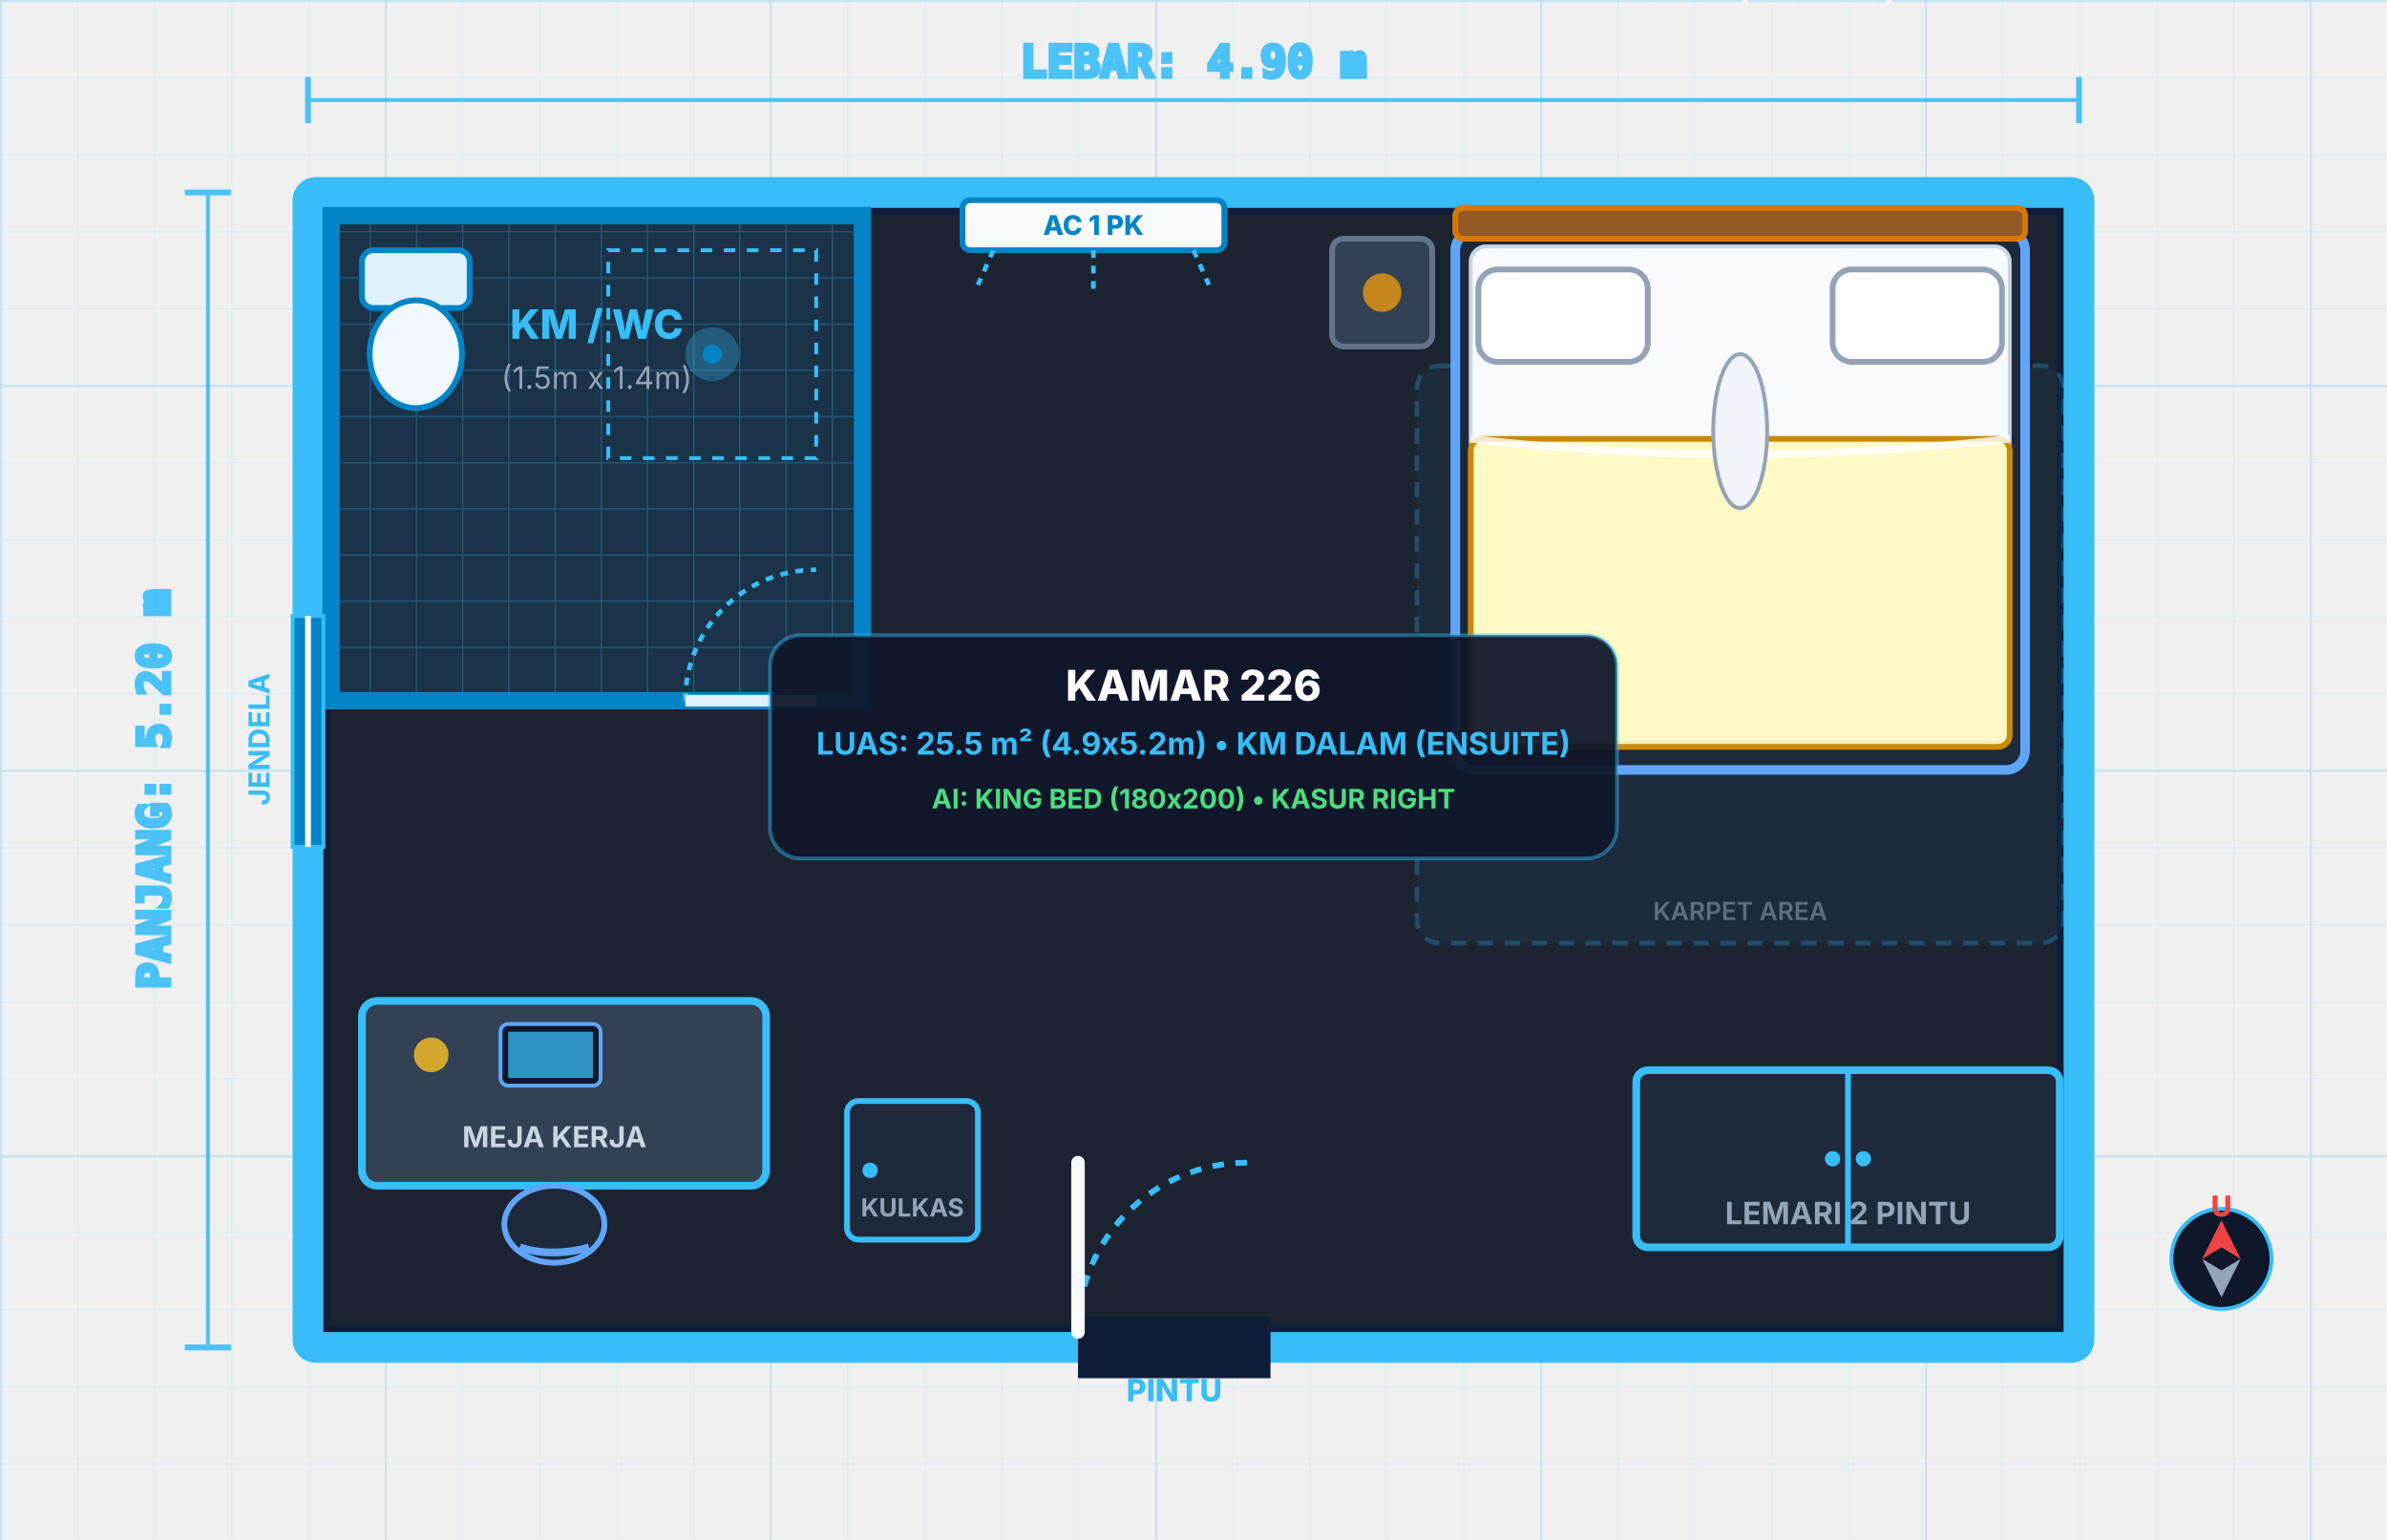
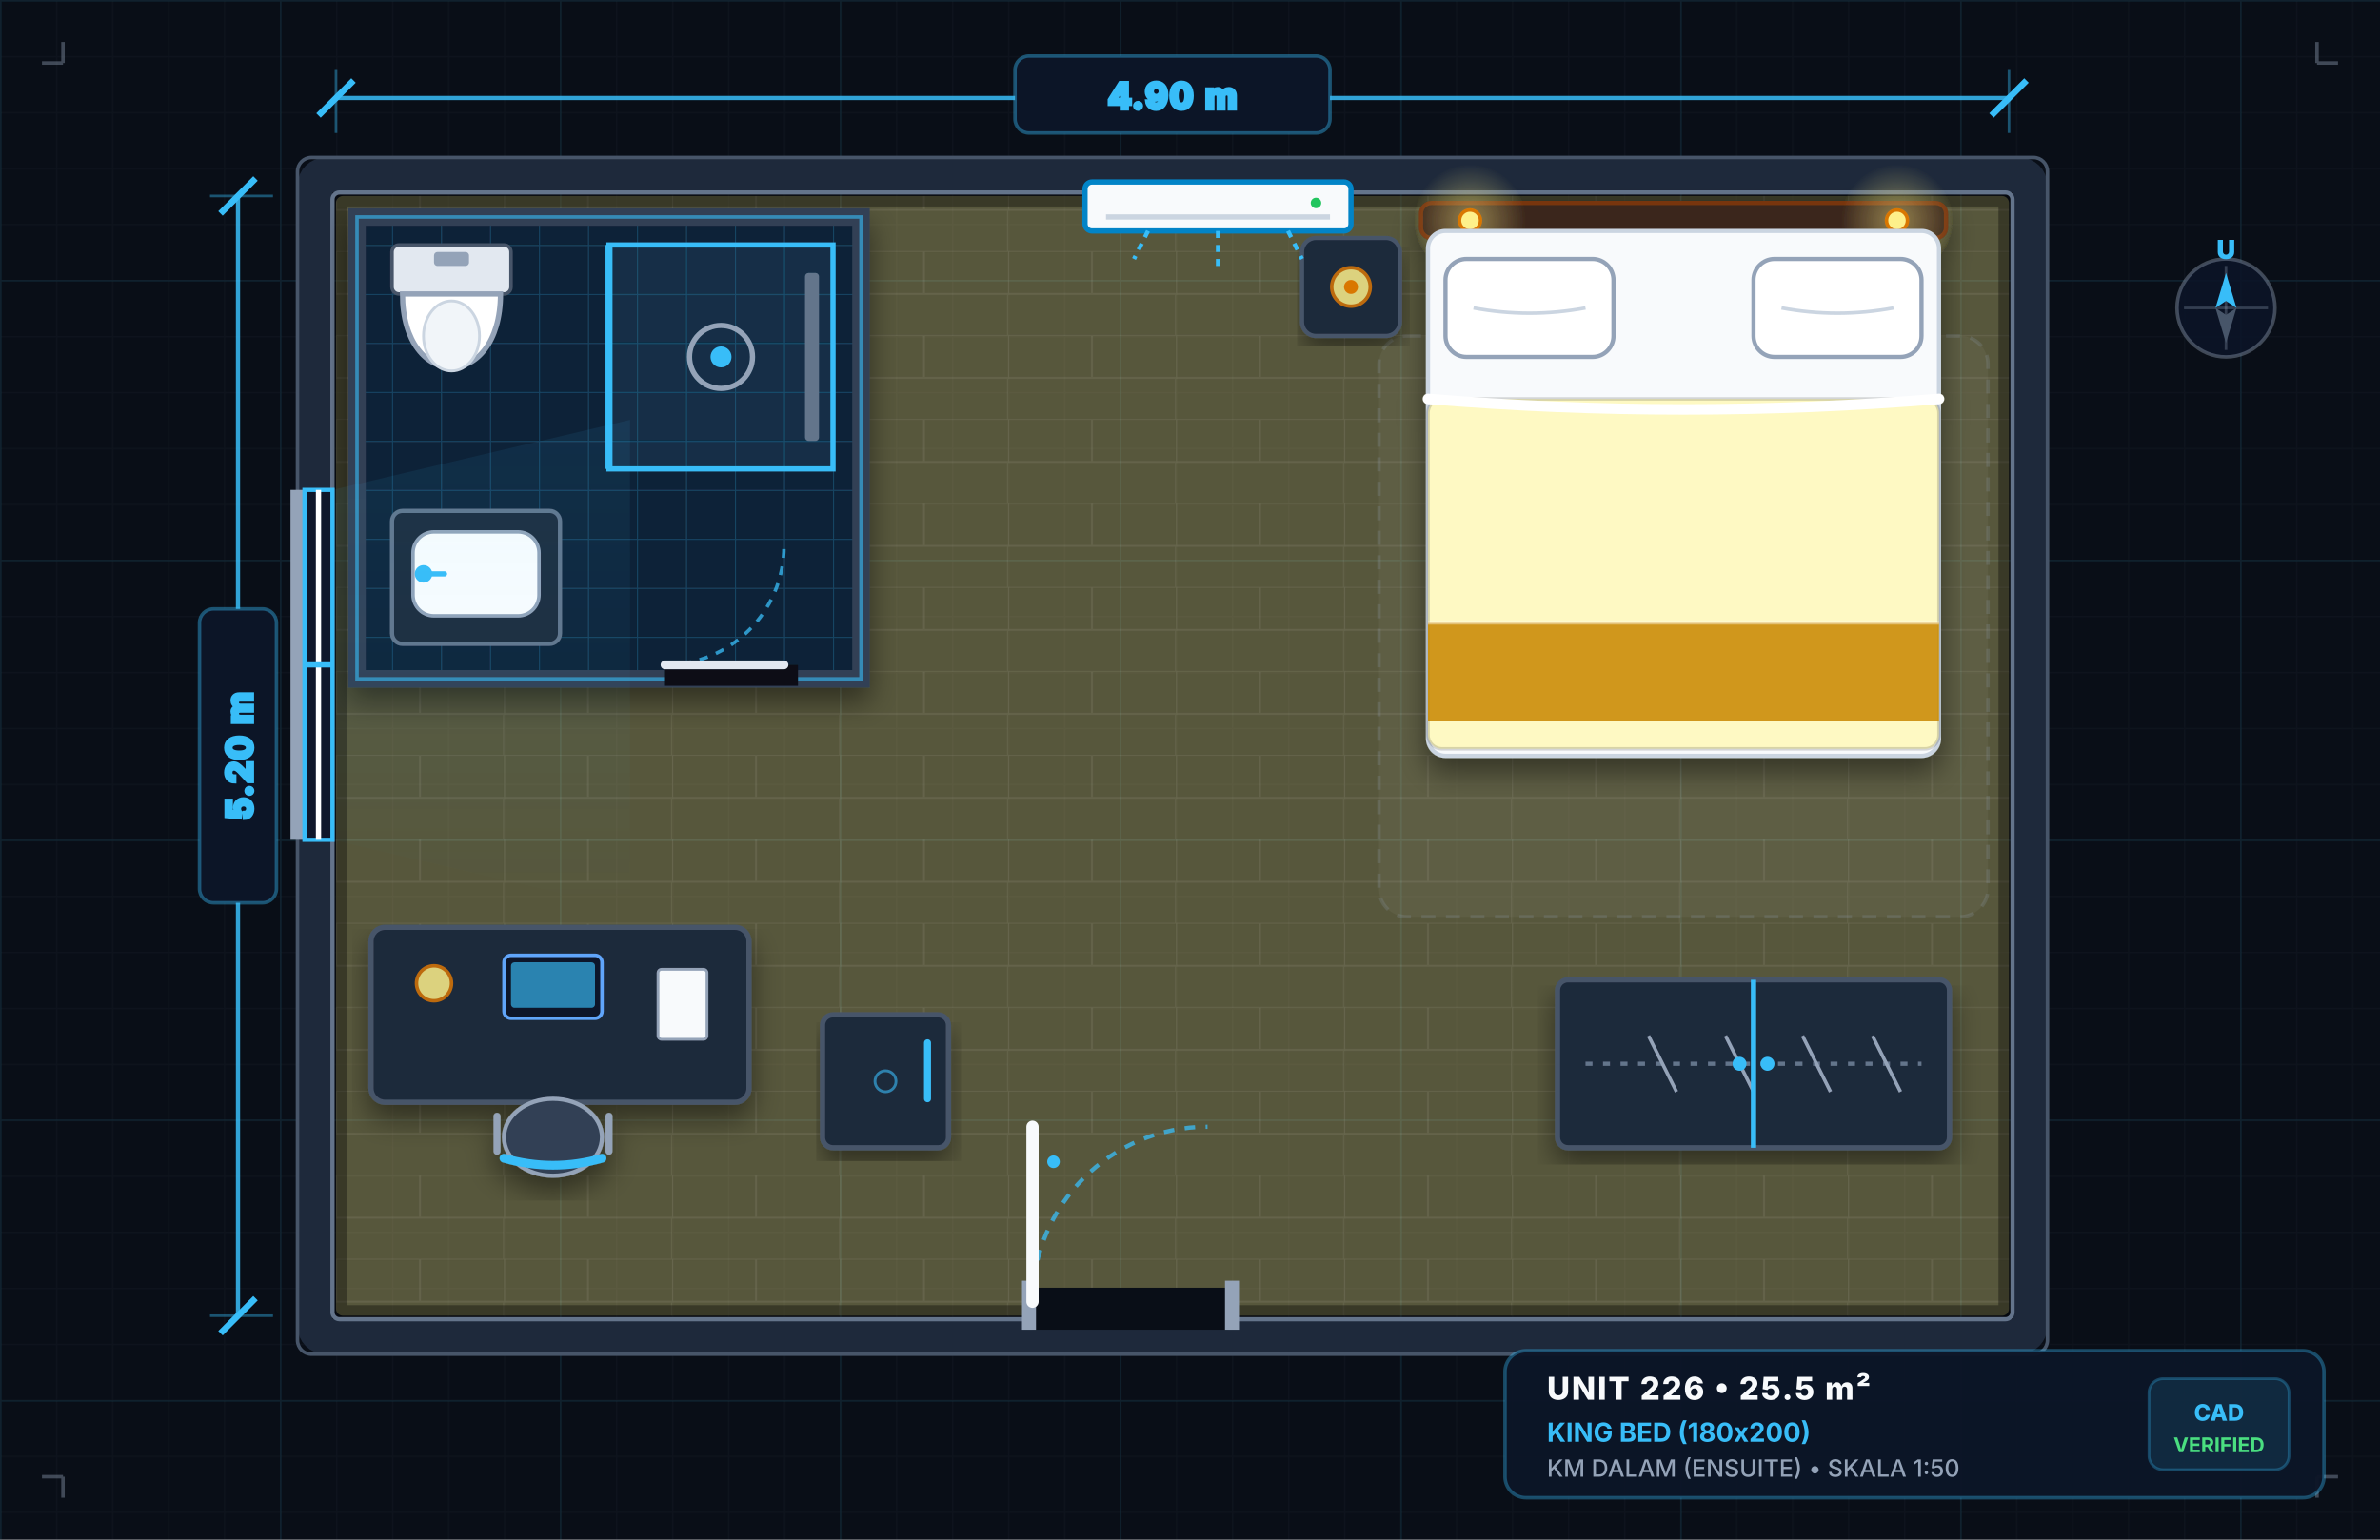
- <svg xmlns="http://www.w3.org/2000/svg" viewBox="0 0 620 400" width="100%" height="100%" style="background:#0b1329; border-radius:12px; font-family:'Inter',system-ui,sans-serif;">
+ <svg xmlns="http://www.w3.org/2000/svg" viewBox="0 0 680 440" width="100%" height="100%" style="background:#090e17; border-radius:14px; font-family:'Inter',system-ui,-apple-system,sans-serif;">
  <defs>
-     <pattern id="grid_s_76" width="20" height="20" patternUnits="userSpaceOnUse">
-       <path d="M 20 0 L 0 0 0 20" fill="none" stroke="rgba(56, 189, 248, 0.08)" stroke-width="0.8" />
+     <pattern id="grid_cad_76" width="16" height="16" patternUnits="userSpaceOnUse">
+       <path d="M 16 0 L 0 0 0 16" fill="none" stroke="rgba(148, 163, 184, 0.04)" stroke-width="0.75" />
    </pattern>
-     <pattern id="grid_m_76" width="100" height="100" patternUnits="userSpaceOnUse">
-       <path d="M 100 0 L 0 0 0 100" fill="none" stroke="rgba(56, 189, 248, 0.18)" stroke-width="1.2" />
+     <pattern id="grid_major_76" width="80" height="80" patternUnits="userSpaceOnUse">
+       <path d="M 80 0 L 0 0 0 80" fill="none" stroke="rgba(56, 189, 248, 0.08)" stroke-width="1" />
    </pattern>
-     <pattern id="tile_76" width="12" height="12" patternUnits="userSpaceOnUse">
-       <rect width="12" height="12" fill="rgba(14, 165, 233, 0.12)" />
-       <path d="M 12 0 L 0 0 0 12" fill="none" stroke="rgba(56, 189, 248, 0.28)" stroke-width="0.7" />
+     <pattern id="parquet_76" width="48" height="24" patternUnits="userSpaceOnUse">
+       <rect width="48" height="24" fill="#fef08a" fill-opacity="0.32" />
+       <path d="M 0 12 L 48 12 M 24 0 L 24 12 M 0 24 L 48 24 M 48 12 L 48 24 M 0 0 L 0 12" fill="none" stroke="rgba(255, 255, 255, 0.07)" stroke-width="0.6" />
    </pattern>
-     <filter id="unsure_blur_76" x="-20%" y="-20%" width="140%" height="140%">
-       <feGaussianBlur stdDeviation="3.8" />
+     <pattern id="bm_tile_76" width="14" height="14" patternUnits="userSpaceOnUse">
+       <rect width="14" height="14" fill="#0f2338" />
+       <path d="M 14 0 L 0 0 0 14" fill="none" stroke="rgba(56, 189, 248, 0.22)" stroke-width="0.6" />
+     </pattern>
+     <filter id="frost_blur_76" x="-10%" y="-10%" width="120%" height="120%">
+       <feGaussianBlur stdDeviation="5" result="blur" />
+       <feColorMatrix type="matrix" values="1 0 0 0 0  0 1 0 0 0  0 0 1 0 0  0 0 0 18 -7" />
    </filter>
-     <pattern id="unsure_hatch_76" width="8" height="8" patternTransform="rotate(45 0 0)" patternUnits="userSpaceOnUse">
-       <line x1="0" y1="0" x2="0" y2="8" stroke="rgba(148, 163, 184, 0.35)" stroke-width="1.2" stroke-dasharray="2 2" />
+     <pattern id="blind_hatch_76" width="10" height="10" patternTransform="rotate(45 0 0)" patternUnits="userSpaceOnUse">
+       <line x1="0" y1="0" x2="0" y2="10" stroke="rgba(244, 63, 94, 0.35)" stroke-width="1.2" stroke-dasharray="2 2" />
    </pattern>
+     <linearGradient id="win_light_76" x1="0%" y1="0%" x2="0%" y2="100%">
+       <stop offset="0%" stop-color="#38bdf8" stop-opacity="0.18" />
+       <stop offset="100%" stop-color="#38bdf8" stop-opacity="0.0" />
+     </linearGradient>
+     <radialGradient id="lamp_glow_76">
+       <stop offset="0%" stop-color="#fef08a" stop-opacity="0.45" />
+       <stop offset="100%" stop-color="#fef08a" stop-opacity="0" />
+     </radialGradient>
+     <filter id="drop_shadow_76" x="-5%" y="-5%" width="115%" height="115%">
+       <feDropShadow dx="0" dy="4" stdDeviation="4" flood-color="#000000" flood-opacity="0.45" />
+     </filter>
  </defs>
-   <rect width="620" height="400" fill="url(#grid_s_76)" />
-   <rect width="620" height="400" fill="url(#grid_m_76)" />
-   <g stroke="#38bdf8" stroke-width="1" opacity="0.9">
-     <line x1="80" y1="26" x2="540" y2="26" />
-     <line x1="80" y1="20" x2="80" y2="32" stroke-width="1.5" />
-     <line x1="540" y1="20" x2="540" y2="32" stroke-width="1.5" />
-     <text x="310" y="20" fill="#38bdf8" font-size="11.5" font-weight="700" text-anchor="middle" font-family="monospace">
-       LEBAR: 4.90 m
+   <rect width="680" height="440" fill="#090e17" />
+   <rect width="680" height="440" fill="url(#grid_cad_76)" />
+   <rect width="680" height="440" fill="url(#grid_major_76)" />
+   <g stroke="rgba(148, 163, 184, 0.4)" stroke-width="1">
+     <path d="M 12 18 L 18 18 M 18 12 L 18 18" />
+     <path d="M 668 18 L 662 18 M 662 12 L 662 18" />
+     <path d="M 12 422 L 18 422 M 18 428 L 18 422" />
+     <path d="M 668 422 L 662 422 M 662 428 L 662 422" />
+   </g>
+   <g stroke="#38bdf8" stroke-width="1.2">
+     <line x1="96" y1="28" x2="574" y2="28" opacity="0.85" />
+     <line x1="91" y1="33" x2="101" y2="23" stroke-width="1.8" />
+     <line x1="569" y1="33" x2="579" y2="23" stroke-width="1.8" />
+     <line x1="96" y1="38" x2="96" y2="20" opacity="0.4" stroke-width="0.75" />
+     <line x1="574" y1="38" x2="574" y2="20" opacity="0.4" stroke-width="0.75" />
+     <rect x="290" y="16" width="90" height="22" rx="4" fill="#0c1527" stroke="rgba(56, 189, 248, 0.4)" stroke-width="1" />
+     <text x="335" y="31" fill="#38bdf8" font-size="10" font-weight="700" text-anchor="middle" letter-spacing="0.5">
+       4.90 m
    </text>
  </g>
-   <g stroke="#38bdf8" stroke-width="1" opacity="0.9">
-     <line x1="54" y1="50" x2="54" y2="350" />
-     <line x1="48" y1="50" x2="60" y2="50" stroke-width="1.5" />
-     <line x1="48" y1="350" x2="60" y2="350" stroke-width="1.5" />
-     <text x="44" y="205" fill="#38bdf8" font-size="11.5" font-weight="700" text-anchor="middle" font-family="monospace" transform="rotate(-90 44 205)">
-       PANJANG: 5.20 m
+   <g stroke="#38bdf8" stroke-width="1.2">
+     <line x1="68" y1="56" x2="68" y2="376" opacity="0.85" />
+     <line x1="63" y1="61" x2="73" y2="51" stroke-width="1.8" />
+     <line x1="63" y1="381" x2="73" y2="371" stroke-width="1.8" />
+     <line x1="78" y1="56" x2="60" y2="56" opacity="0.4" stroke-width="0.75" />
+     <line x1="78" y1="376" x2="60" y2="376" opacity="0.4" stroke-width="0.75" />
+     <g transform="translate(68, 216)">
+       <rect x="-42" y="-11" width="84" height="22" rx="4" fill="#0c1527" stroke="rgba(56, 189, 248, 0.4)" stroke-width="1" transform="rotate(-90)" />
+       <text x="0" y="4" fill="#38bdf8" font-size="10" font-weight="700" text-anchor="middle" letter-spacing="0.5" transform="rotate(-90)">
+         5.20 m
+       </text>
+     </g>
+   </g>
+   <rect x="96" y="56" width="478" height="320" rx="2" fill="url(#parquet_76)" />
+   <rect x="96" y="56" width="478" height="320" fill="none" stroke="rgba(0, 0, 0, 0.35)" stroke-width="6" />
+   <rect x="90" y="50" width="490" height="332" fill="none" stroke="#1e293b" stroke-width="10" rx="3" />
+   <rect x="85" y="45" width="500" height="342" fill="none" stroke="#475569" stroke-width="1" rx="4" />
+   <rect x="95" y="55" width="480" height="322" fill="none" stroke="#64748b" stroke-width="1.2" rx="2" />
+   <g id="ensuite_bathroom" filter="url(#drop_shadow_76)">
+     <rect x="102" y="62" width="144" height="132" fill="url(#bm_tile_76)" stroke="#334155" stroke-width="5" />
+     <rect x="102" y="62" width="144" height="132" fill="none" stroke="#38bdf8" stroke-width="1" opacity="0.6" />
+     <rect x="174" y="70" width="64" height="64" fill="rgba(56, 189, 248, 0.08)" stroke="#38bdf8" stroke-width="1.5" />
+     <line x1="174" y1="70" x2="174" y2="134" stroke="#38bdf8" stroke-width="2" />
+     <circle cx="206" cy="102" r="9" fill="none" stroke="#94a3b8" stroke-width="1.5" />
+     <circle cx="206" cy="102" r="3" fill="#38bdf8" />
+     <rect x="230" y="78" width="4" height="48" rx="1" fill="#64748b" />
+     <rect x="112" y="70" width="34" height="14" rx="2" fill="#e2e8f0" stroke="#475569" stroke-width="1" />
+     <rect x="124" y="72" width="10" height="4" rx="1" fill="#94a3b8" />
+     <path d="M 115 84 C 115 112 143 112 143 84 Z" fill="#ffffff" stroke="#94a3b8" stroke-width="1.5" />
+     <ellipse cx="129" cy="96" rx="8" ry="10" fill="#f1f5f9" stroke="#cbd5e1" stroke-width="0.8" />
+     <rect x="112" y="146" width="48" height="38" rx="3" fill="#1e293b" stroke="#64748b" stroke-width="1.2" />
+     <rect x="118" y="152" width="36" height="24" rx="6" fill="#ffffff" stroke="#94a3b8" stroke-width="1" />
+     <circle cx="121" cy="164" r="2.5" fill="#38bdf8" />
+     <line x1="121" y1="164" x2="127" y2="164" stroke="#38bdf8" stroke-width="1.5" stroke-linecap="round" />
+     <rect x="190" y="190" width="38" height="6" fill="#090e17" />
+     <path d="M 190 190 A 34 34 0 0 0 224 156" fill="none" stroke="#38bdf8" stroke-width="1" stroke-dasharray="2.5 2.5" opacity="0.75" />
+     <line x1="190" y1="190" x2="224" y2="190" stroke="#e2e8f0" stroke-width="2.5" stroke-linecap="round" />
+   </g>
+   <rect x="394" y="96" width="174" height="166" rx="8" fill="rgba(255, 255, 255, 0.04)" stroke="rgba(148, 163, 184, 0.2)" stroke-width="1" stroke-dasharray="4 3" />
+   <g id="bed_unit" filter="url(#drop_shadow_76)">
+     <rect x="406" y="58" width="150" height="10" rx="3" fill="#3b271d" stroke="#78350f" stroke-width="1.2" />
+     <circle cx="420" cy="63" r="16" fill="url(#lamp_glow_76)" />
+     <circle cx="542" cy="63" r="16" fill="url(#lamp_glow_76)" />
+     <circle cx="420" cy="63" r="3" fill="#fef08a" stroke="#d97706" stroke-width="1" />
+     <circle cx="542" cy="63" r="3" fill="#fef08a" stroke="#d97706" stroke-width="1" />
+     <rect x="408" y="66" width="146" height="150" rx="5" fill="#f8fafc" stroke="#cbd5e1" stroke-width="1.2" />
+     <rect x="408" y="114" width="146" height="100" rx="4" fill="#fef9c3" stroke="rgba(0,0,0,0.15)" stroke-width="1" />
+     <path d="M 408 114 Q 481.0 120 554 114" fill="none" stroke="#ffffff" stroke-width="3" stroke-linecap="round" />
+     <rect x="408" y="178" width="146" height="28" fill="#ca8a04" opacity="0.88" />
+     <line x1="408" y1="178" x2="554" y2="178" stroke="rgba(255,255,255,0.4)" stroke-width="1" />
+     <rect x="413" y="74" width="48" height="28" rx="6" fill="#ffffff" stroke="#94a3b8" stroke-width="1.2" />
+     <path d="M 421 88 Q 437.0 91 453 88" fill="none" stroke="#cbd5e1" stroke-width="1" />
+     <rect x="501" y="74" width="48" height="28" rx="6" fill="#ffffff" stroke="#94a3b8" stroke-width="1.2" />
+     <path d="M 509 88 Q 525.0 91 541 88" fill="none" stroke="#cbd5e1" stroke-width="1" />
+   </g>
+   <g filter="url(#drop_shadow_76)">
+     <rect x="372" y="68" width="28" height="28" rx="4" fill="#1e293b" stroke="#475569" stroke-width="1.2" />
+     <circle cx="386" cy="82" r="5.5" fill="#fef08a" stroke="#d97706" stroke-width="1" opacity="0.85" />
+     <circle cx="386" cy="82" r="2" fill="#d97706" />
+   </g>
+   <g id="wardrobe" filter="url(#drop_shadow_76)">
+     <rect x="445" y="280" width="112" height="48" rx="3" fill="#1e293b" stroke="#475569" stroke-width="1.5" />
+     <line x1="453" y1="304" x2="549" y2="304" stroke="#64748b" stroke-width="1.2" stroke-dasharray="2 3" />
+     <line x1="471" y1="296" x2="479" y2="312" stroke="#94a3b8" stroke-width="1" />
+     <line x1="493" y1="296" x2="501" y2="312" stroke="#94a3b8" stroke-width="1" />
+     <line x1="515" y1="296" x2="523" y2="312" stroke="#94a3b8" stroke-width="1" />
+     <line x1="535" y1="296" x2="543" y2="312" stroke="#94a3b8" stroke-width="1" />
+     <line x1="501" y1="280" x2="501" y2="328" stroke="#38bdf8" stroke-width="1.5" />
+     <circle cx="497" cy="304" r="2" fill="#38bdf8" />
+     <circle cx="505" cy="304" r="2" fill="#38bdf8" />
+   </g>
+   <g id="desk_setup" filter="url(#drop_shadow_76)">
+     <rect x="106" y="265" width="108" height="50" rx="4" fill="#1e293b" stroke="#475569" stroke-width="1.5" />
+     <rect x="144" y="273" width="28" height="18" rx="2" fill="#0f172a" stroke="#60a5fa" stroke-width="1" />
+     <rect x="146" y="275" width="24" height="13" rx="1" fill="#38bdf8" opacity="0.65" />
+     <circle cx="124" cy="281" r="5" fill="#fef08a" stroke="#d97706" stroke-width="1" opacity="0.85" />
+     <rect x="188" y="277" width="14" height="20" rx="1" fill="#f8fafc" stroke="#94a3b8" stroke-width="0.8" />
+     <ellipse cx="158" cy="325" rx="14" ry="11" fill="#334155" stroke="#94a3b8" stroke-width="1.2" />
+     <path d="M 144 331 Q 158 335 172 331" fill="none" stroke="#38bdf8" stroke-width="2.5" stroke-linecap="round" />
+     <line x1="142" y1="319" x2="142" y2="329" stroke="#94a3b8" stroke-width="2" stroke-linecap="round" />
+     <line x1="174" y1="319" x2="174" y2="329" stroke="#94a3b8" stroke-width="2" stroke-linecap="round" />
+   </g>
+   <g id="ac_unit">
+     <rect x="310" y="52" width="76" height="14" rx="2" fill="#f8fafc" stroke="#0284c7" stroke-width="1.5" />
+     <line x1="316" y1="62" x2="380" y2="62" stroke="#cbd5e1" stroke-width="1.5" />
+     <line x1="328" y1="66" x2="324" y2="74" stroke="#38bdf8" stroke-width="1.2" stroke-dasharray="2 2" />
+     <line x1="348" y1="66" x2="348" y2="76" stroke="#38bdf8" stroke-width="1.2" stroke-dasharray="2 2" />
+     <line x1="368" y1="66" x2="372" y2="74" stroke="#38bdf8" stroke-width="1.2" stroke-dasharray="2 2" />
+     <circle cx="376" cy="58" r="1.5" fill="#22c55e" />
+   </g>
+   <g id="fridge" filter="url(#drop_shadow_76)">
+     <rect x="235" y="290" width="36" height="38" rx="3" fill="#1e293b" stroke="#475569" stroke-width="1.5" />
+     <line x1="265" y1="298" x2="265" y2="314" stroke="#38bdf8" stroke-width="2" stroke-linecap="round" />
+     <circle cx="253" cy="309" r="3" fill="none" stroke="#38bdf8" stroke-width="0.8" opacity="0.6" />
+   </g>
+   <g id="window_left">
+     <polygon points="95,140 180,120 180,260 95,240" fill="url(#win_light_76)" opacity="0.45" />
+     <rect x="83" y="140" width="4" height="100" fill="#94a3b8" />
+     <rect x="87" y="140" width="8" height="100" fill="#0f172a" stroke="#38bdf8" stroke-width="1.2" />
+     <line x1="91" y1="140" x2="91" y2="240" stroke="#ffffff" stroke-width="1.5" />
+     <line x1="87" y1="190" x2="95" y2="190" stroke="#38bdf8" stroke-width="1.5" />
+   </g>
+   <g id="main_door">
+     <rect x="295" y="368" width="56" height="12" fill="#090e17" />
+     <rect x="292" y="366" width="4" height="14" fill="#94a3b8" />
+     <rect x="350" y="366" width="4" height="14" fill="#94a3b8" />
+     <path d="M 295 372 A 50 50 0 0 1 345 322" fill="none" stroke="#38bdf8" stroke-width="1.2" stroke-dasharray="3 3" opacity="0.75" />
+     <line x1="295" y1="372" x2="295" y2="322" stroke="#f8fafc" stroke-width="3.5" stroke-linecap="round" />
+     <circle cx="301" cy="332" r="1.8" fill="#38bdf8" />
+   </g>
+   <g id="title_block" transform="translate(430, 386)">
+     <rect x="0" y="0" width="234" height="42" rx="6" fill="rgba(12, 21, 39, 0.96)" stroke="rgba(56, 189, 248, 0.35)" stroke-width="1" />
+     <text x="12" y="14" fill="#f8fafc" font-size="9" font-weight="800" letter-spacing="0.5">
+       UNIT 226 • 25.5 m²
    </text>
+     <text x="12" y="26" fill="#38bdf8" font-size="7.5" font-weight="700">
+       KING BED (180x200)
+     </text>
+     <text x="12" y="36" fill="#94a3b8" font-size="6.8" font-weight="500">
+       KM DALAM (ENSUITE) • SKALA 1:50
+     </text>
+     <rect x="184" y="8" width="40" height="26" rx="4" fill="rgba(56, 189, 248, 0.12)" stroke="rgba(56, 189, 248, 0.3)" stroke-width="0.8" />
+     <text x="204" y="20" fill="#38bdf8" font-size="6.5" font-weight="800" text-anchor="middle">CAD</text>
+     <text x="204" y="29" fill="#4ade80" font-size="5.8" font-weight="700" text-anchor="middle">VERIFIED</text>
  </g>
-   <rect x="80" y="50" width="460" height="300" fill="#0f1d38" stroke="#38bdf8" stroke-width="8" rx="2" />
-   <rect x="86" y="56" width="448" height="288" fill="#fef08a" opacity="0.22" />
-   <rect x="86" y="56" width="448" height="288" fill="rgba(15, 23, 42, 0.75)" />
-   <g>
-     <rect x="86" y="56" width="138" height="126" fill="url(#tile_76)" stroke="#0284c7" stroke-width="4.5" />
-     <text x="155" y="88" fill="#38bdf8" font-size="10.5" font-weight="800" text-anchor="middle">KM / WC</text>
-     <text x="155" y="101" fill="#94a3b8" font-size="8" text-anchor="middle">(1.5m x 1.4m)</text>
-     <rect x="94" y="65" width="28" height="15" rx="3" fill="#e0f2fe" stroke="#0284c7" stroke-width="1.5" />
-     <ellipse cx="108" cy="92" rx="12" ry="14" fill="#f0f9ff" stroke="#0284c7" stroke-width="1.5" />
-     <rect x="158" y="65" width="54" height="54" fill="none" stroke="#38bdf8" stroke-width="1" stroke-dasharray="3 3" />
-     <circle cx="185" cy="92" r="7" fill="#38bdf8" opacity="0.3" />
-     <circle cx="185" cy="92" r="2.5" fill="#0284c7" />
-     <path d="M 178 182 A 34 34 0 0 1 212 148" fill="none" stroke="#38bdf8" stroke-width="1.2" stroke-dasharray="2 2" />
-     <line x1="178" y1="182" x2="212" y2="182" stroke="#e0f2fe" stroke-width="3" />
-   </g>
-   <g>
-     <rect x="368" y="95" width="168" height="150" rx="6" fill="rgba(56, 189, 248, 0.05)" stroke="rgba(56, 189, 248, 0.25)" stroke-width="1.2" stroke-dasharray="4 3" />
-     <text x="452.0" y="239" fill="rgba(148, 163, 184, 0.55)" font-size="6.5" font-weight="600" text-anchor="middle">KARPET AREA</text>
-   </g>
-   <g>
-     <rect x="378" y="60" width="148" height="140" rx="5" fill="#1e293b" stroke="#60a5fa" stroke-width="2.5" />
-     <rect x="378" y="54" width="148" height="8" rx="2" fill="#935a26" stroke="#d97706" stroke-width="1.5" />
-     <rect x="382" y="64" width="140" height="128" rx="4" fill="#f8fafc" stroke="#cbd5e1" stroke-width="1" />
-     <rect x="382" y="114" width="140" height="80" rx="3" fill="#fef9c3" stroke="#ca8a04" stroke-width="1.5" fill-opacity="0.95" />
-     <path d="M 382 114 Q 452.0 122 522 114" fill="none" stroke="#ffffff" stroke-width="2" opacity="0.8" />
-     <rect x="384" y="70" width="44" height="24" rx="5" fill="#ffffff" stroke="#94a3b8" stroke-width="1.5" />
-     <rect x="476" y="70" width="44" height="24" rx="5" fill="#ffffff" stroke="#94a3b8" stroke-width="1.5" />
-     <ellipse cx="452.0" cy="112" rx="7" ry="20" fill="#f1f5f9" stroke="#94a3b8" stroke-width="1" />
-     <text x="452.0" cy="160" fill="#ffffff" font-size="8" font-weight="800" text-anchor="middle">KING BED (180x200)</text>
-   </g>
-   <rect x="346" y="62" width="26" height="28" rx="3" fill="#334155" stroke="#64748b" stroke-width="1.5" />
-   <circle cx="359" cy="76" r="5" fill="#f59e0b" opacity="0.75" />
-   <g>
-     <rect x="425" y="278" width="110" height="46" rx="3" fill="#1e293b" stroke="#38bdf8" stroke-width="2" />
-     <line x1="480" y1="278" x2="480" y2="324" stroke="#38bdf8" stroke-width="1.5" />
-     <circle cx="476" cy="301" r="2" fill="#38bdf8" />
-     <circle cx="484" cy="301" r="2" fill="#38bdf8" />
-     <text x="480" y="318" fill="#94a3b8" font-size="8" font-weight="700" text-anchor="middle">LEMARI 2 PINTU</text>
-   </g>
-   <g>
-     <rect x="94" y="260" width="105" height="48" rx="4" fill="#334155" stroke="#38bdf8" stroke-width="2" />
-     <rect x="130" y="266" width="26" height="16" rx="2" fill="#0f172a" stroke="#60a5fa" stroke-width="1" />
-     <rect x="132" y="268" width="22" height="12" fill="#38bdf8" opacity="0.75" />
-     <circle cx="112" cy="274" r="4.5" fill="#fbbf24" opacity="0.8" />
-     <ellipse cx="144" cy="318" rx="13" ry="10" fill="#1e293b" stroke="#60a5fa" stroke-width="1.5" />
-     <path d="M 135 324 C 144 327 153 324 153 324" stroke="#60a5fa" stroke-width="2" fill="none" />
-     <text x="144" y="298" fill="#cbd5e1" font-size="7.5" font-weight="700" text-anchor="middle">MEJA KERJA</text>
-   </g>
-   <g>
-     <rect x="250" y="52" width="68" height="13" rx="2" fill="#f8fafc" stroke="#0284c7" stroke-width="1.5" />
-     <path d="M 258 65 L 254 74" stroke="#38bdf8" stroke-width="1.2" stroke-dasharray="2 2" />
-     <path d="M 284 65 L 284 76" stroke="#38bdf8" stroke-width="1.2" stroke-dasharray="2 2" />
-     <path d="M 310 65 L 314 74" stroke="#38bdf8" stroke-width="1.2" stroke-dasharray="2 2" />
-     <text x="284" y="61" fill="#0284c7" font-size="7" font-weight="800" text-anchor="middle">AC 1 PK</text>
-   </g>
-   <g>
-     <rect x="220" y="286" width="34" height="36" rx="3" fill="#1e293b" stroke="#38bdf8" stroke-width="1.5" />
-     <circle cx="226" cy="304" r="2" fill="#38bdf8" />
-     <text x="237" y="316" fill="#94a3b8" font-size="6.5" font-weight="700" text-anchor="middle">KULKAS</text>
-   </g>
-   <g>
-     <rect x="76" y="160" width="8" height="60" fill="#0284c7" stroke="#38bdf8" stroke-width="1" />
-     <line x1="80" y1="160" x2="80" y2="220" stroke="#ffffff" stroke-width="1.5" />
-     <text x="70" y="192" fill="#38bdf8" font-size="7.5" font-weight="700" text-anchor="middle" transform="rotate(-90 70 192)">JENDELA</text>
-   </g>
-   <g>
-     <rect x="280" y="342" width="50" height="16" fill="#0f1d38" />
-     <path d="M 280 346 A 44 44 0 0 1 324 302" fill="none" stroke="#38bdf8" stroke-width="1.5" stroke-dasharray="3 3" />
-     <line x1="280" y1="346" x2="280" y2="302" stroke="#f8fafc" stroke-width="3.5" stroke-linecap="round" />
-     <text x="305" y="364" fill="#38bdf8" font-size="8" font-weight="800" text-anchor="middle">PINTU</text>
-   </g>
-   <g>
-     <rect x="200" y="165" width="220" height="58" rx="8" fill="rgba(15, 23, 42, 0.94)" stroke="rgba(56, 189, 248, 0.45)" stroke-width="1" />
-     <text x="310" y="182" fill="#ffffff" font-size="11" font-weight="800" text-anchor="middle">KAMAR 226</text>
-     <text x="310" y="196" fill="#38bdf8" font-size="8" font-weight="700" text-anchor="middle">LUAS: 25.5 m² (4.9x5.2m) • KM DALAM (ENSUITE)</text>
-     <text x="310" y="210" fill="#4ade80" font-size="7" font-weight="700" text-anchor="middle">AI: KING BED (180x200) • KASUR RIGHT</text>
-   </g>
-   <g transform="translate(562, 312)">
-     <circle cx="15" cy="15" r="13" fill="#0f172a" stroke="#38bdf8" stroke-width="1" />
-     <path d="M 15 5 L 20 15 L 15 12 L 10 15 Z" fill="#ef4444" />
-     <path d="M 15 25 L 20 15 L 15 18 L 10 15 Z" fill="#94a3b8" />
-     <text x="15" y="4" fill="#ef4444" font-size="7.5" font-weight="800" text-anchor="middle">U</text>
+   <g id="north_compass" transform="translate(620, 72)">
+     <circle cx="16" cy="16" r="14" fill="rgba(12, 21, 39, 0.9)" stroke="rgba(148, 163, 184, 0.4)" stroke-width="1" />
+     <line x1="16" y1="4" x2="16" y2="28" stroke="rgba(148, 163, 184, 0.3)" stroke-width="0.75" />
+     <line x1="4" y1="16" x2="28" y2="16" stroke="rgba(148, 163, 184, 0.3)" stroke-width="0.75" />
+     <polygon points="16,6 19,16 16,14 13,16" fill="#38bdf8" />
+     <polygon points="16,26 19,16 16,18 13,16" fill="#475569" />
+     <text x="16" y="2" fill="#38bdf8" font-size="7.5" font-weight="900" text-anchor="middle">U</text>
  </g>
</svg>
